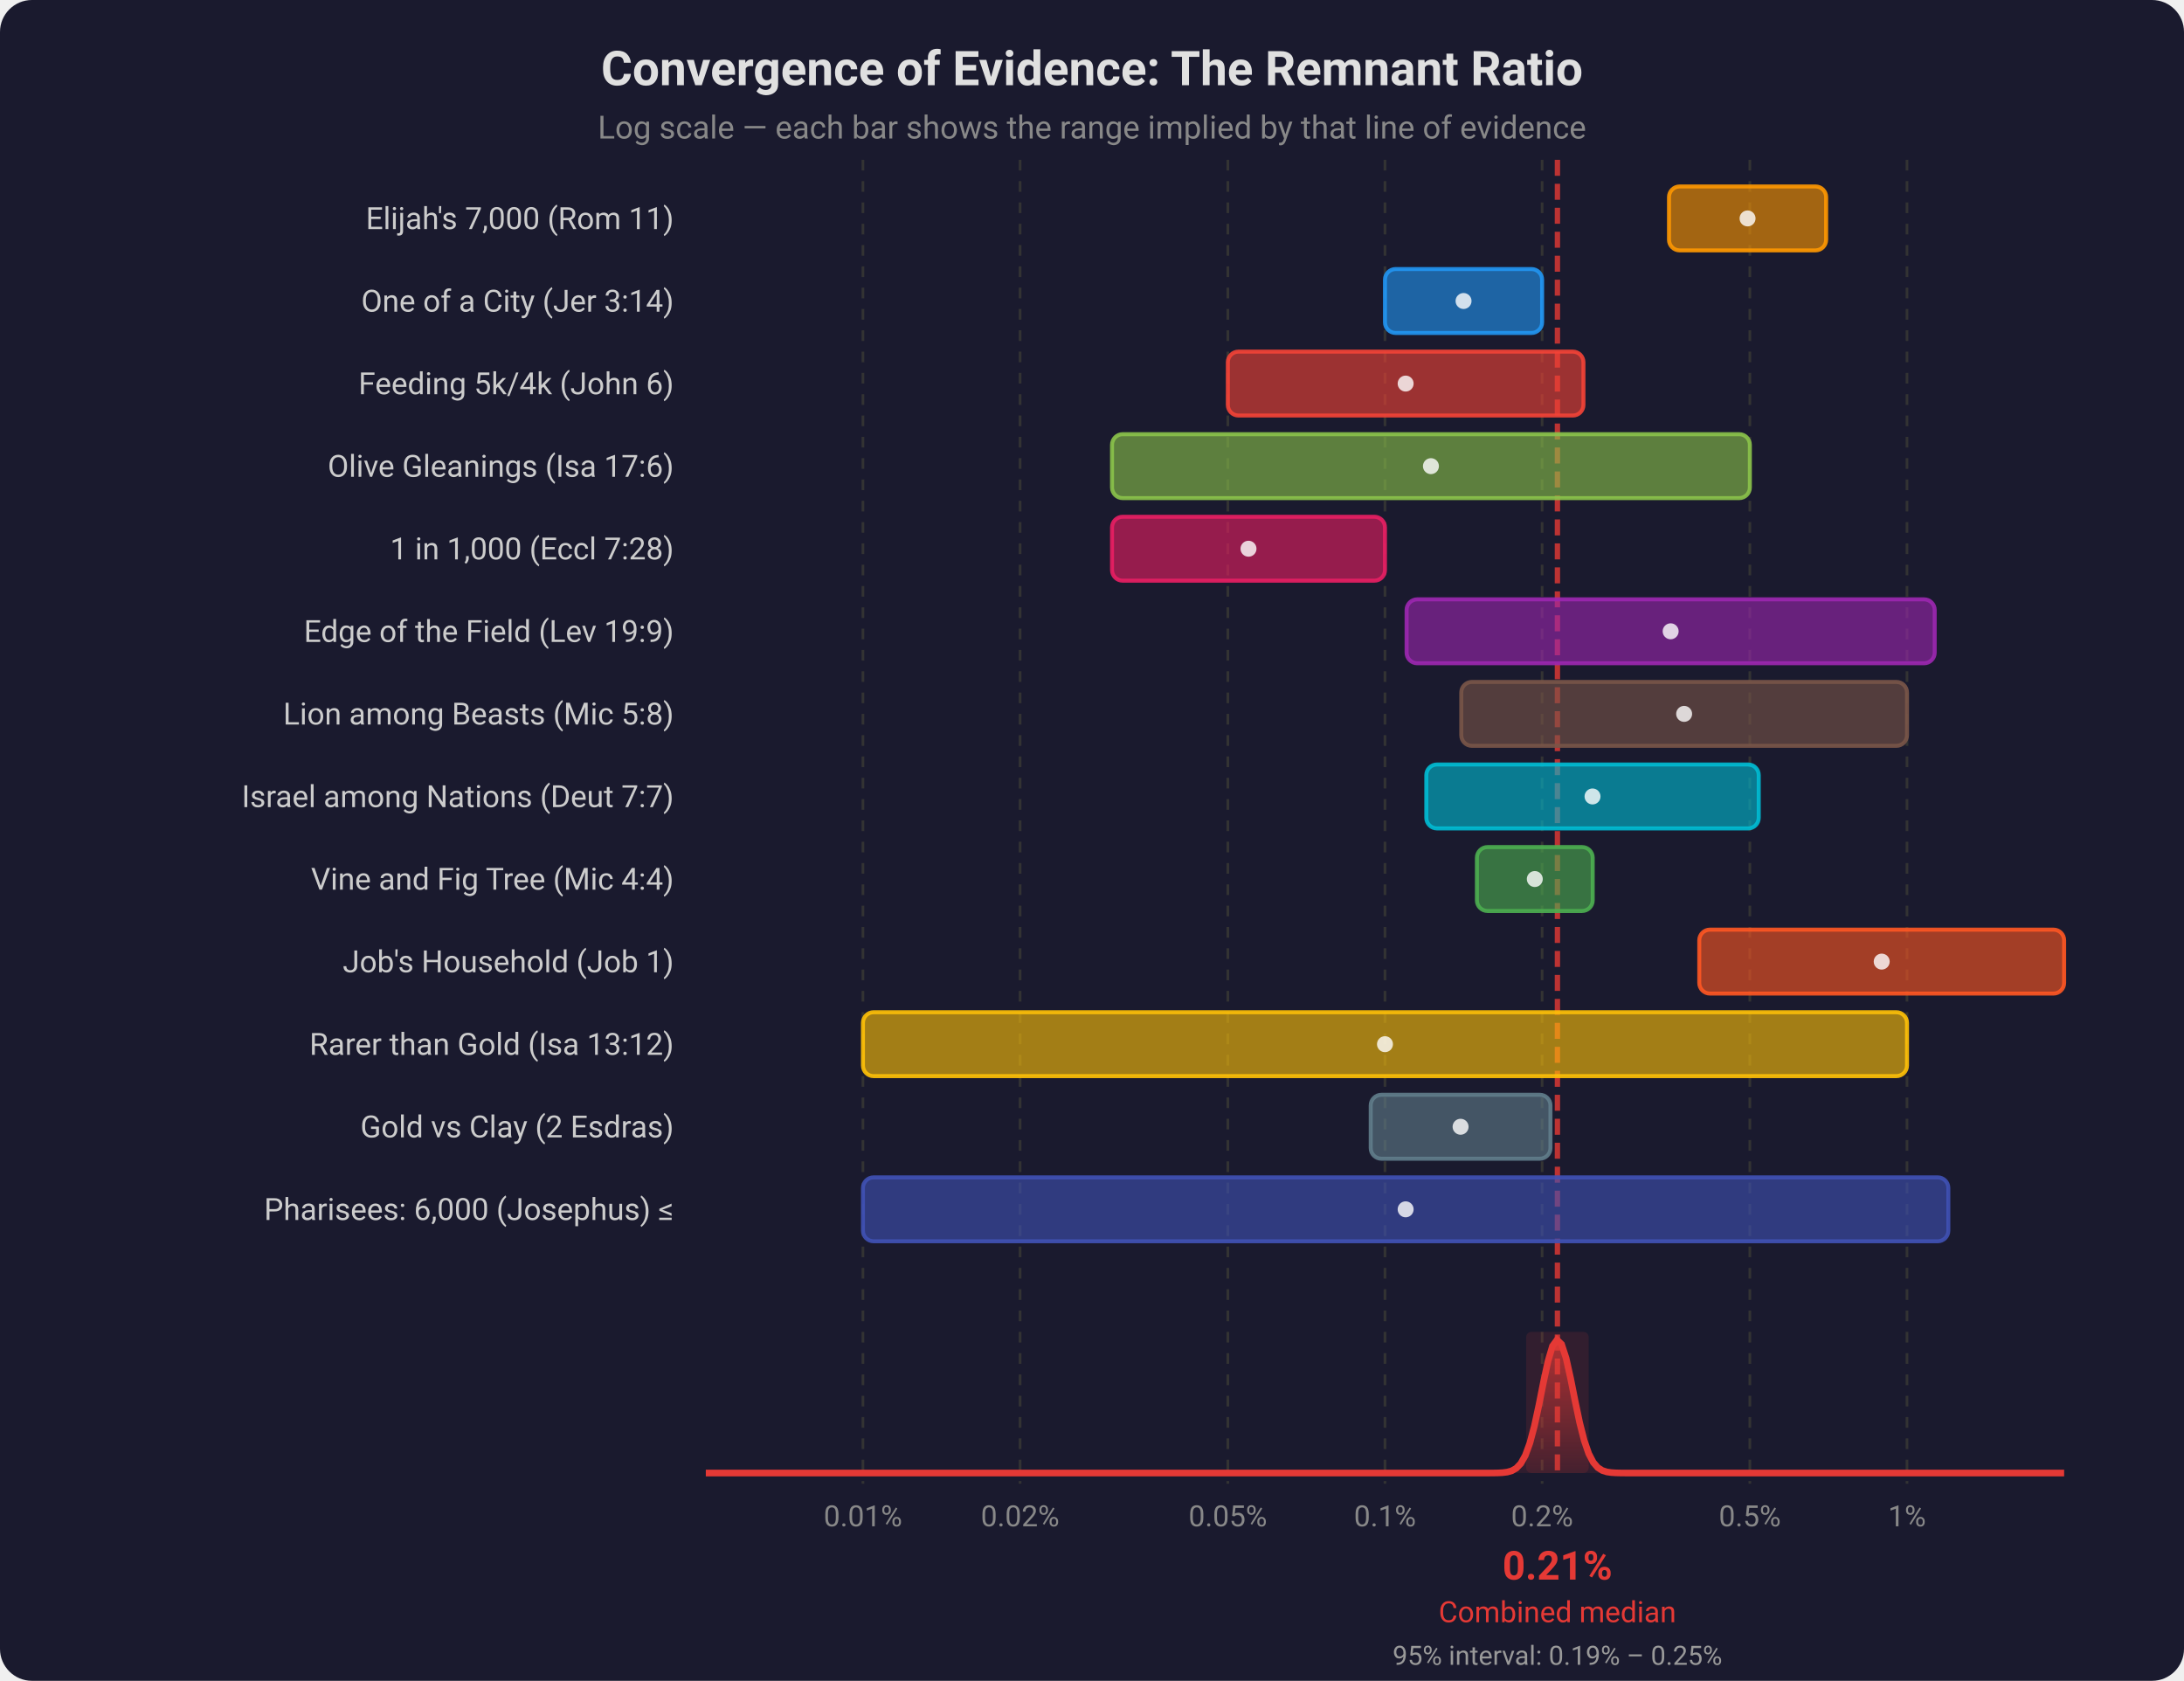
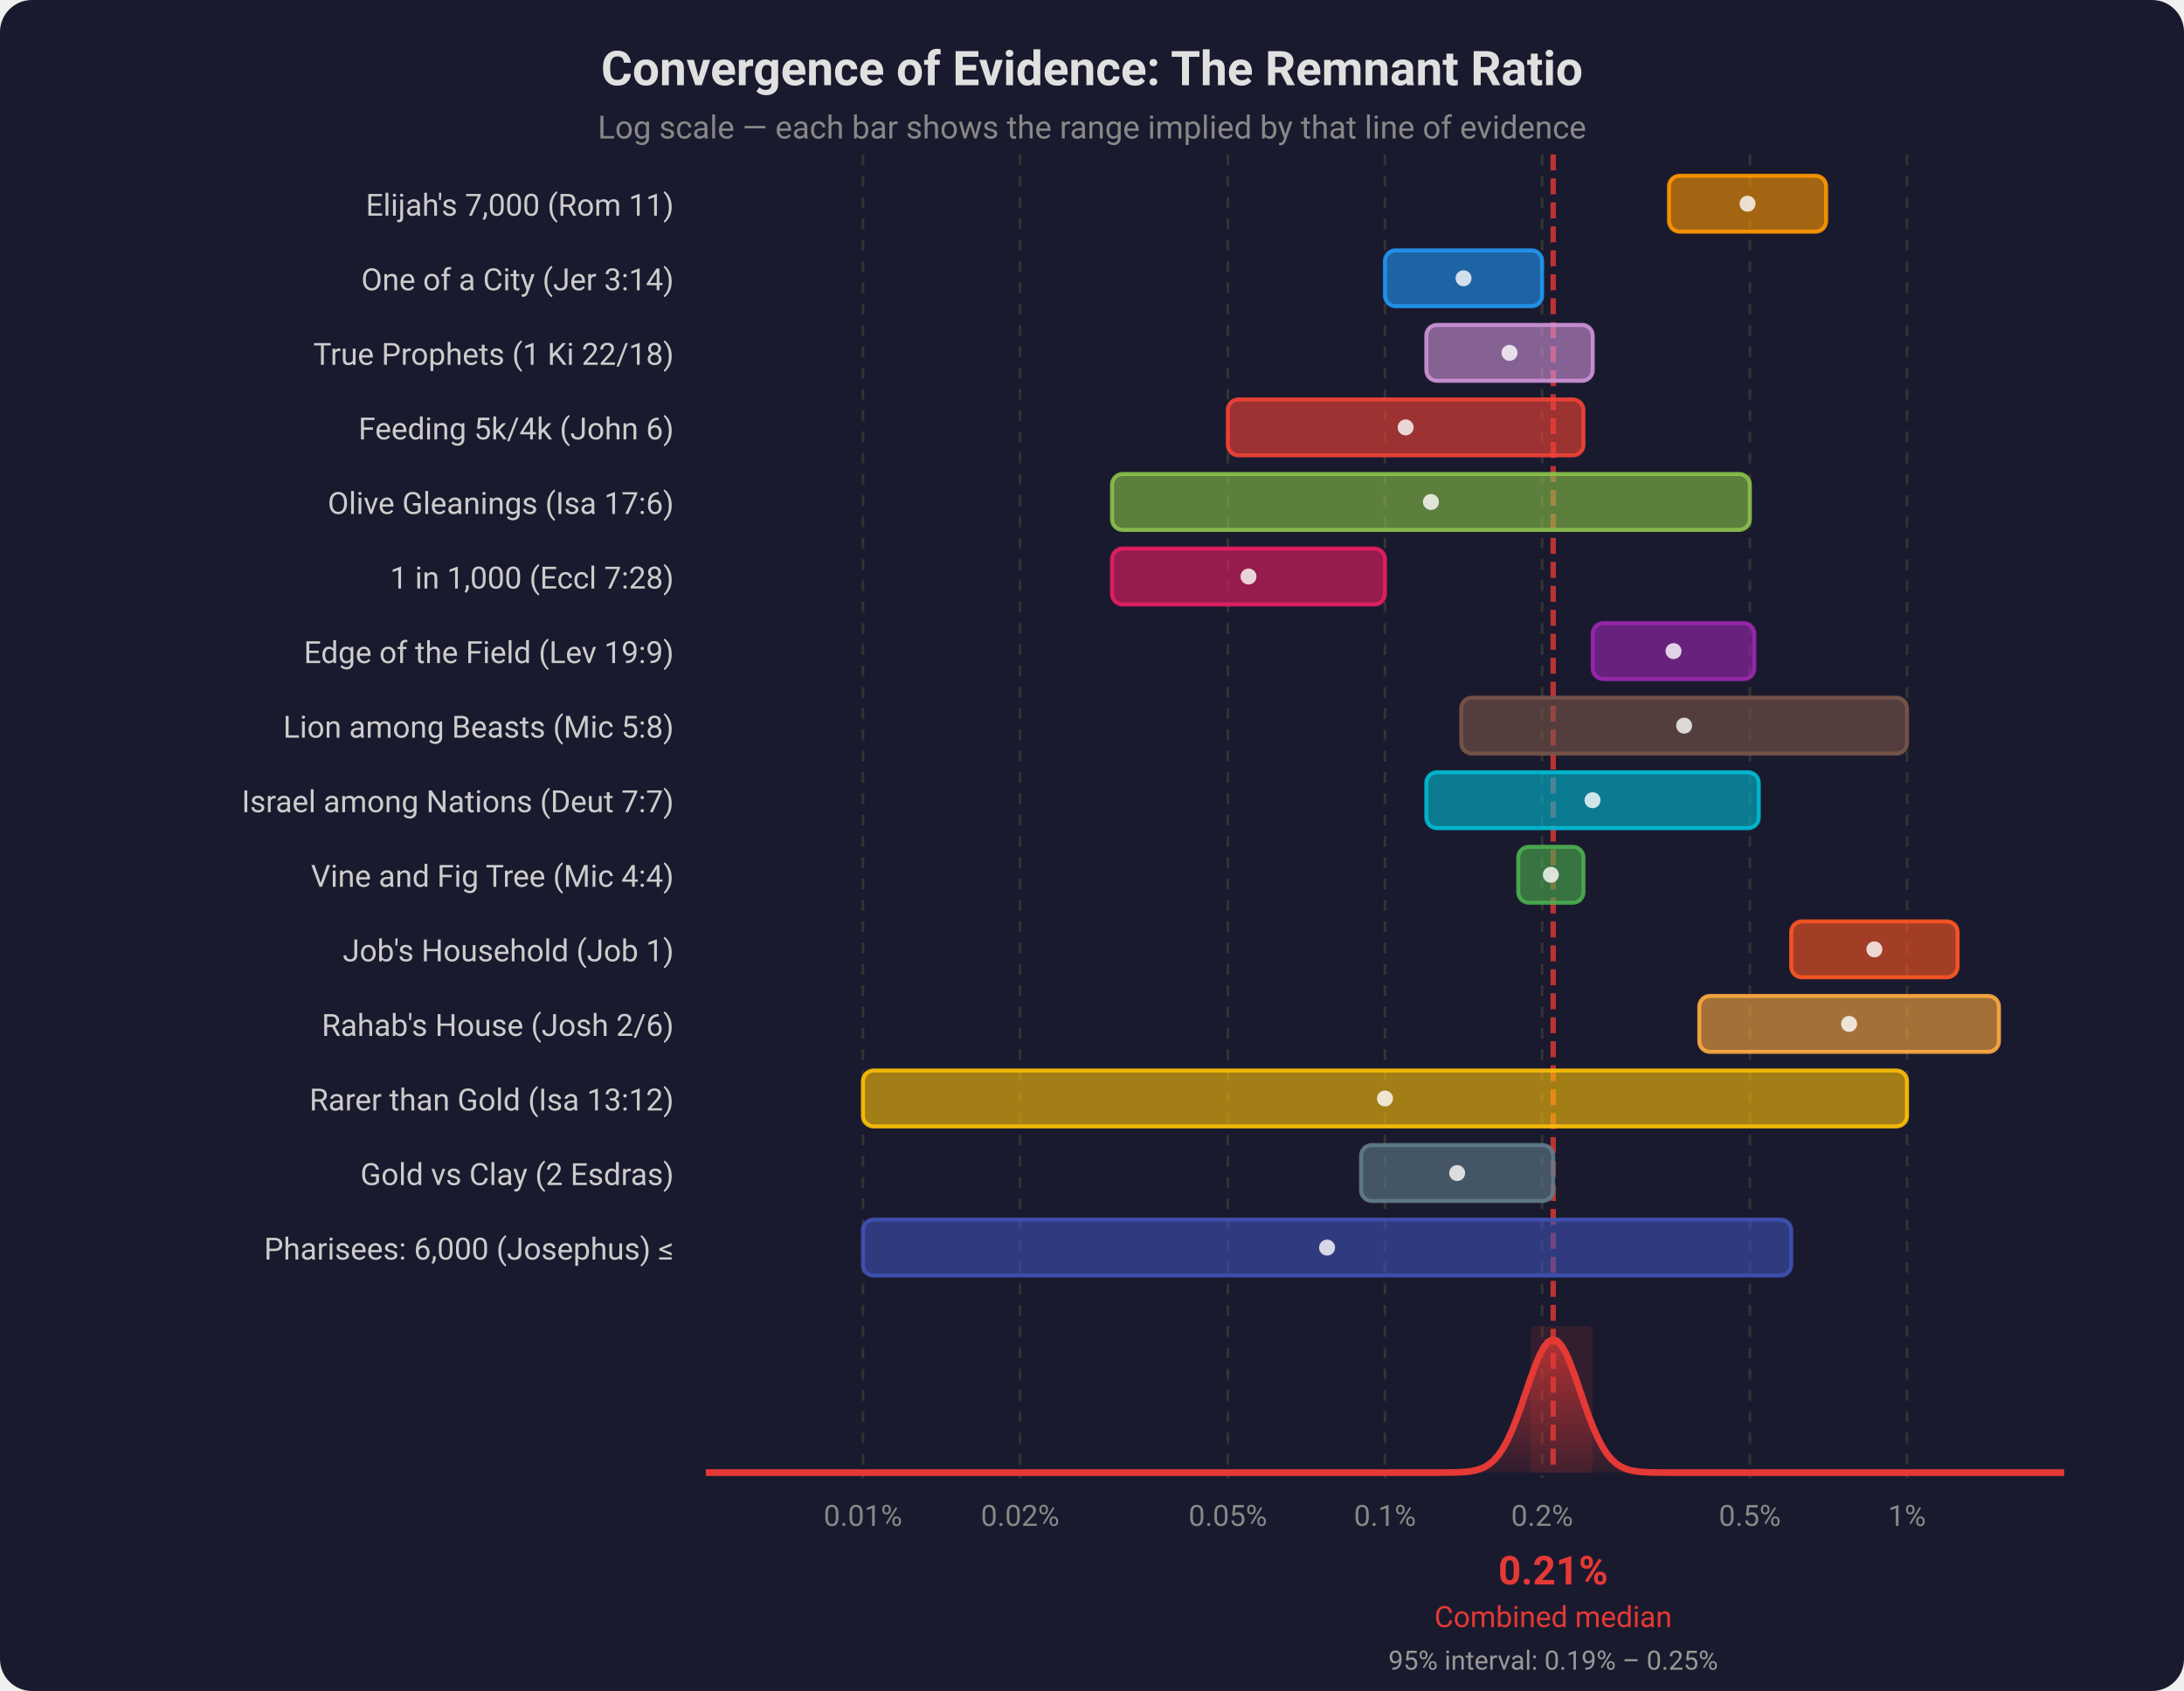
- <svg xmlns="http://www.w3.org/2000/svg" viewBox="0 0 820 631" style="max-width:100%;height:auto;font-family:-apple-system,BlinkMacSystemFont,'Segoe UI',Roboto,sans-serif;">
+ <svg xmlns="http://www.w3.org/2000/svg" viewBox="0 0 820 635" style="max-width:100%;height:auto;font-family:-apple-system,BlinkMacSystemFont,'Segoe UI',Roboto,sans-serif;">
  <defs>
    <linearGradient id="bellGrad" x1="0" y1="0" x2="0" y2="1">
      <stop offset="0%" stop-color="#E53935" stop-opacity="0.7" />
      <stop offset="100%" stop-color="#E53935" stop-opacity="0.1" />
    </linearGradient>
  </defs>
-   <rect width="820" height="631" fill="#1a1a2e" rx="12" />
+   <rect width="820" height="635" fill="#1a1a2e" rx="12" />
  <text x="410" y="32" text-anchor="middle" fill="#e0e0e0" font-size="18" font-weight="700">Convergence of Evidence: The Remnant Ratio</text>
  <text x="410" y="52" text-anchor="middle" fill="#888" font-size="12">Log scale — each bar shows the range implied by that line of evidence</text>
-   <line x1="324.001" y1="60" x2="324.001" y2="557" stroke="#333" stroke-width="1" stroke-dasharray="4,4" />
-   <text x="324.001" y="573" text-anchor="middle" fill="#888" font-size="11">0.01%</text>
-   <line x1="383.003" y1="60" x2="383.003" y2="557" stroke="#333" stroke-width="1" stroke-dasharray="4,4" />
-   <text x="383.003" y="573" text-anchor="middle" fill="#888" font-size="11">0.02%</text>
-   <line x1="460.999" y1="60" x2="460.999" y2="557" stroke="#333" stroke-width="1" stroke-dasharray="4,4" />
-   <text x="460.999" y="573" text-anchor="middle" fill="#888" font-size="11">0.05%</text>
-   <line x1="520" y1="60" x2="520" y2="557" stroke="#333" stroke-width="1" stroke-dasharray="4,4" />
+   <line x1="324" y1="58" x2="324" y2="555" stroke="#333" stroke-width="1" stroke-dasharray="4,4" />
+   <text x="324" y="573" text-anchor="middle" fill="#888" font-size="11">0.01%</text>
+   <line x1="383.002" y1="58" x2="383.002" y2="555" stroke="#333" stroke-width="1" stroke-dasharray="4,4" />
+   <text x="383.002" y="573" text-anchor="middle" fill="#888" font-size="11">0.02%</text>
+   <line x1="460.998" y1="58" x2="460.998" y2="555" stroke="#333" stroke-width="1" stroke-dasharray="4,4" />
+   <text x="460.998" y="573" text-anchor="middle" fill="#888" font-size="11">0.05%</text>
+   <line x1="520" y1="58" x2="520" y2="555" stroke="#333" stroke-width="1" stroke-dasharray="4,4" />
  <text x="520" y="573" text-anchor="middle" fill="#888" font-size="11">0.1%</text>
-   <line x1="579.001" y1="60" x2="579.001" y2="557" stroke="#333" stroke-width="1" stroke-dasharray="4,4" />
-   <text x="579.001" y="573" text-anchor="middle" fill="#888" font-size="11">0.2%</text>
-   <line x1="656.997" y1="60" x2="656.997" y2="557" stroke="#333" stroke-width="1" stroke-dasharray="4,4" />
-   <text x="656.997" y="573" text-anchor="middle" fill="#888" font-size="11">0.5%</text>
-   <line x1="715.999" y1="60" x2="715.999" y2="557" stroke="#333" stroke-width="1" stroke-dasharray="4,4" />
-   <text x="715.999" y="573" text-anchor="middle" fill="#888" font-size="11">1%</text>
-   <line x1="584.746" y1="60" x2="584.746" y2="553" stroke="#E53935" stroke-width="2" stroke-dasharray="6,3" opacity="0.8" />
-   <text x="253" y="86" text-anchor="end" fill="#ccc" font-size="11.5">Elijah's 7,000 (Rom 11)</text>
-   <rect x="626.637" y="70" width="59.001" height="24" fill="#FF9800" opacity="0.6" rx="4" />
-   <rect x="626.637" y="70" width="59.001" height="24" fill="none" stroke="#FF9800" stroke-width="1.5" rx="4" opacity="0.9" />
-   <circle cx="656.137" cy="82" r="3" fill="white" opacity="0.8" />
-   <text x="253" y="117" text-anchor="end" fill="#ccc" font-size="11.5">One of a City (Jer 3:14)</text>
-   <rect x="520" y="101" width="59.001" height="24" fill="#2196F3" opacity="0.6" rx="4" />
-   <rect x="520" y="101" width="59.001" height="24" fill="none" stroke="#2196F3" stroke-width="1.5" rx="4" opacity="0.9" />
-   <circle cx="549.501" cy="113" r="3" fill="white" opacity="0.8" />
-   <text x="253" y="148" text-anchor="end" fill="#ccc" font-size="11.5">Feeding 5k/4k (John 6)</text>
-   <rect x="460.999" y="132" width="133.522" height="24" fill="#F44336" opacity="0.6" rx="4" />
-   <rect x="460.999" y="132" width="133.522" height="24" fill="none" stroke="#F44336" stroke-width="1.5" rx="4" opacity="0.9" />
-   <circle cx="527.76" cy="144" r="3" fill="white" opacity="0.8" />
-   <text x="253" y="179" text-anchor="end" fill="#ccc" font-size="11.5">Olive Gleanings (Isa 17:6)</text>
-   <rect x="417.517" y="163" width="239.481" height="24" fill="#8BC34A" opacity="0.6" rx="4" />
-   <rect x="417.517" y="163" width="239.481" height="24" fill="none" stroke="#8BC34A" stroke-width="1.5" rx="4" opacity="0.9" />
-   <circle cx="537.257" cy="175" r="3" fill="white" opacity="0.8" />
-   <text x="253" y="210" text-anchor="end" fill="#ccc" font-size="11.5">1 in 1,000 (Eccl 7:28)</text>
-   <rect x="417.517" y="194" width="102.483" height="24" fill="#E91E63" opacity="0.6" rx="4" />
-   <rect x="417.517" y="194" width="102.483" height="24" fill="none" stroke="#E91E63" stroke-width="1.5" rx="4" opacity="0.9" />
-   <circle cx="468.758" cy="206" r="3" fill="white" opacity="0.8" />
-   <text x="253" y="241" text-anchor="end" fill="#ccc" font-size="11.5">Edge of the Field (Lev 19:9)</text>
-   <rect x="528.113" y="225" width="198.289" height="24" fill="#9C27B0" opacity="0.6" rx="4" />
-   <rect x="528.113" y="225" width="198.289" height="24" fill="none" stroke="#9C27B0" stroke-width="1.5" rx="4" opacity="0.9" />
-   <circle cx="627.257" cy="237" r="3" fill="white" opacity="0.8" />
-   <text x="253" y="272" text-anchor="end" fill="#ccc" font-size="11.5">Lion among Beasts (Mic 5:8)</text>
-   <rect x="548.641" y="256" width="167.358" height="24" fill="#795548" opacity="0.6" rx="4" />
-   <rect x="548.641" y="256" width="167.358" height="24" fill="none" stroke="#795548" stroke-width="1.5" rx="4" opacity="0.9" />
-   <circle cx="632.32" cy="268" r="3" fill="white" opacity="0.8" />
-   <text x="253" y="303" text-anchor="end" fill="#ccc" font-size="11.5">Israel among Nations (Deut 7:7)</text>
-   <rect x="535.519" y="287" width="124.816" height="24" fill="#00BCD4" opacity="0.6" rx="4" />
-   <rect x="535.519" y="287" width="124.816" height="24" fill="none" stroke="#00BCD4" stroke-width="1.5" rx="4" opacity="0.9" />
-   <circle cx="597.928" cy="299" r="3" fill="white" opacity="0.8" />
-   <text x="253" y="334" text-anchor="end" fill="#ccc" font-size="11.5">Vine and Fig Tree (Mic 4:4)</text>
-   <rect x="554.514" y="318" width="43.482" height="24" fill="#4CAF50" opacity="0.6" rx="4" />
-   <rect x="554.514" y="318" width="43.482" height="24" fill="none" stroke="#4CAF50" stroke-width="1.5" rx="4" opacity="0.9" />
-   <circle cx="576.255" cy="330" r="3" fill="white" opacity="0.8" />
-   <text x="253" y="365" text-anchor="end" fill="#ccc" font-size="11.5">Job's Household (Job 1)</text>
-   <rect x="638.003" y="349" width="136.997" height="24" fill="#FF5722" opacity="0.6" rx="4" />
-   <rect x="638.003" y="349" width="136.997" height="24" fill="none" stroke="#FF5722" stroke-width="1.5" rx="4" opacity="0.9" />
-   <circle cx="706.501" cy="361" r="3" fill="white" opacity="0.8" />
-   <text x="253" y="396" text-anchor="end" fill="#ccc" font-size="11.5">Rarer than Gold (Isa 13:12)</text>
-   <rect x="324.001" y="380" width="391.997" height="24" fill="#FFC107" opacity="0.6" rx="4" />
-   <rect x="324.001" y="380" width="391.997" height="24" fill="none" stroke="#FFC107" stroke-width="1.5" rx="4" opacity="0.9" />
-   <circle cx="520" cy="392" r="3" fill="white" opacity="0.8" />
-   <text x="253" y="427" text-anchor="end" fill="#ccc" font-size="11.5">Gold vs Clay (2 Esdras)</text>
-   <rect x="514.642" y="411" width="67.493" height="24" fill="#607D8B" opacity="0.6" rx="4" />
-   <rect x="514.642" y="411" width="67.493" height="24" fill="none" stroke="#607D8B" stroke-width="1.5" rx="4" opacity="0.9" />
-   <circle cx="548.389" cy="423" r="3" fill="white" opacity="0.8" />
-   <text x="253" y="458" text-anchor="end" fill="#ccc" font-size="11.5">Pharisees: 6,000 (Josephus) ≤</text>
-   <rect x="324.001" y="442" width="407.517" height="24" fill="#3F51B5" opacity="0.6" rx="4" />
-   <rect x="324.001" y="442" width="407.517" height="24" fill="none" stroke="#3F51B5" stroke-width="1.5" rx="4" opacity="0.9" />
-   <circle cx="527.76" cy="454" r="3" fill="white" opacity="0.8" />
-   <path d="M 265 553 L 265 553 L 266.7 553 L 268.4 553 L 270.1 553 L 271.8 553 L 273.5 553 L 275.2 553 L 276.9 553 L 278.6 553 L 280.3 553 L 282 553 L 283.7 553 L 285.4 553 L 287.1 553 L 288.8 553 L 290.5 553 L 292.2 553 L 293.9 553 L 295.6 553 L 297.3 553 L 299 553 L 300.7 553 L 302.4 553 L 304.1 553 L 305.8 553 L 307.5 553 L 309.2 553 L 310.9 553 L 312.6 553 L 314.3 553 L 316 553 L 317.7 553 L 319.4 553 L 321.1 553 L 322.8 553 L 324.5 553 L 326.2 553 L 327.9 553 L 329.6 553 L 331.3 553 L 333 553 L 334.7 553 L 336.4 553 L 338.1 553 L 339.8 553 L 341.5 553 L 343.2 553 L 344.9 553 L 346.6 553 L 348.3 553 L 350 553 L 351.7 553 L 353.4 553 L 355.1 553 L 356.8 553 L 358.5 553 L 360.2 553 L 361.9 553 L 363.6 553 L 365.3 553 L 367 553 L 368.7 553 L 370.4 553 L 372.1 553 L 373.8 553 L 375.5 553 L 377.2 553 L 378.9 553 L 380.6 553 L 382.3 553 L 384 553 L 385.7 553 L 387.4 553 L 389.1 553 L 390.8 553 L 392.5 553 L 394.2 553 L 395.9 553 L 397.6 553 L 399.3 553 L 401 553 L 402.7 553 L 404.4 553 L 406.1 553 L 407.8 553 L 409.5 553 L 411.2 553 L 412.9 553 L 414.6 553 L 416.3 553 L 418 553 L 419.7 553 L 421.4 553 L 423.1 553 L 424.8 553 L 426.5 553 L 428.2 553 L 429.9 553 L 431.6 553 L 433.3 553 L 435 553 L 436.7 553 L 438.4 553 L 440.1 553 L 441.8 553 L 443.5 553 L 445.2 553 L 446.9 553 L 448.6 553 L 450.3 553 L 452 553 L 453.7 553 L 455.4 553 L 457.1 553 L 458.8 553 L 460.5 553 L 462.2 553 L 463.9 553 L 465.6 553 L 467.3 553 L 469 553 L 470.7 553 L 472.4 553 L 474.1 553 L 475.8 553 L 477.5 553 L 479.2 553 L 480.9 553 L 482.6 553 L 484.3 553 L 486 553 L 487.7 553 L 489.4 553 L 491.1 553 L 492.8 553 L 494.5 553 L 496.2 553 L 497.9 553 L 499.6 553 L 501.3 553 L 503 553 L 504.7 553 L 506.4 553 L 508.1 553 L 509.8 553 L 511.5 553 L 513.2 553 L 514.9 553 L 516.6 553 L 518.3 553 L 520 553 L 521.7 553 L 523.4 553 L 525.1 553 L 526.8 553 L 528.5 553 L 530.2 553 L 531.9 553 L 533.6 553 L 535.3 553 L 537 553 L 538.7 553 L 540.4 553 L 542.1 553 L 543.8 553 L 545.5 553 L 547.2 553 L 548.9 553 L 550.6 553 L 552.3 553 L 554 553 L 555.7 553 L 557.4 552.999 L 559.1 552.995 L 560.8 552.983 L 562.5 552.949 L 564.2 552.86 L 565.9 552.645 L 567.6 552.168 L 569.3 551.2 L 571 549.406 L 572.7 546.379 L 574.4 541.746 L 576.1 535.353 L 577.8 527.47 L 579.5 518.923 L 581.2 511.034 L 582.9 505.317 L 584.6 503.015 L 586.3 504.655 L 588 509.86 L 589.7 517.484 L 591.4 526.022 L 593.1 534.094 L 594.8 540.776 L 596.5 545.708 L 598.2 548.986 L 599.9 550.962 L 601.6 552.045 L 603.3 552.587 L 605 552.835 L 606.7 552.939 L 608.4 552.979 L 610.1 552.994 L 611.8 552.998 L 613.5 553 L 615.2 553 L 616.9 553 L 618.6 553 L 620.3 553 L 622 553 L 623.7 553 L 625.4 553 L 627.1 553 L 628.8 553 L 630.5 553 L 632.2 553 L 633.9 553 L 635.6 553 L 637.3 553 L 639 553 L 640.7 553 L 642.4 553 L 644.1 553 L 645.8 553 L 647.5 553 L 649.2 553 L 650.9 553 L 652.6 553 L 654.3 553 L 656 553 L 657.7 553 L 659.4 553 L 661.1 553 L 662.8 553 L 664.5 553 L 666.2 553 L 667.9 553 L 669.6 553 L 671.3 553 L 673 553 L 674.7 553 L 676.4 553 L 678.1 553 L 679.8 553 L 681.5 553 L 683.2 553 L 684.9 553 L 686.6 553 L 688.3 553 L 690 553 L 691.7 553 L 693.4 553 L 695.1 553 L 696.8 553 L 698.5 553 L 700.2 553 L 701.9 553 L 703.6 553 L 705.3 553 L 707 553 L 708.7 553 L 710.4 553 L 712.1 553 L 713.8 553 L 715.5 553 L 717.2 553 L 718.9 553 L 720.6 553 L 722.3 553 L 724 553 L 725.7 553 L 727.4 553 L 729.1 553 L 730.8 553 L 732.5 553 L 734.2 553 L 735.9 553 L 737.6 553 L 739.3 553 L 741 553 L 742.7 553 L 744.4 553 L 746.1 553 L 747.8 553 L 749.5 553 L 751.2 553 L 752.9 553 L 754.6 553 L 756.3 553 L 758 553 L 759.7 553 L 761.4 553 L 763.1 553 L 764.8 553 L 766.5 553 L 768.2 553 L 769.9 553 L 771.6 553 L 773.3 553 L 775 553 L 775 553 Z" fill="url(#bellGrad)" />
-   <path d="M 265 553 L 265 553 L 266.7 553 L 268.4 553 L 270.1 553 L 271.8 553 L 273.5 553 L 275.2 553 L 276.9 553 L 278.6 553 L 280.3 553 L 282 553 L 283.7 553 L 285.4 553 L 287.1 553 L 288.8 553 L 290.5 553 L 292.2 553 L 293.9 553 L 295.6 553 L 297.3 553 L 299 553 L 300.7 553 L 302.4 553 L 304.1 553 L 305.8 553 L 307.5 553 L 309.2 553 L 310.9 553 L 312.6 553 L 314.3 553 L 316 553 L 317.7 553 L 319.4 553 L 321.1 553 L 322.8 553 L 324.5 553 L 326.2 553 L 327.9 553 L 329.6 553 L 331.3 553 L 333 553 L 334.7 553 L 336.4 553 L 338.1 553 L 339.8 553 L 341.5 553 L 343.2 553 L 344.9 553 L 346.6 553 L 348.3 553 L 350 553 L 351.7 553 L 353.4 553 L 355.1 553 L 356.8 553 L 358.5 553 L 360.2 553 L 361.9 553 L 363.6 553 L 365.3 553 L 367 553 L 368.7 553 L 370.4 553 L 372.1 553 L 373.8 553 L 375.5 553 L 377.2 553 L 378.9 553 L 380.6 553 L 382.3 553 L 384 553 L 385.7 553 L 387.4 553 L 389.1 553 L 390.8 553 L 392.5 553 L 394.2 553 L 395.9 553 L 397.6 553 L 399.3 553 L 401 553 L 402.7 553 L 404.4 553 L 406.1 553 L 407.8 553 L 409.5 553 L 411.2 553 L 412.9 553 L 414.6 553 L 416.3 553 L 418 553 L 419.7 553 L 421.4 553 L 423.1 553 L 424.8 553 L 426.5 553 L 428.2 553 L 429.9 553 L 431.6 553 L 433.3 553 L 435 553 L 436.7 553 L 438.4 553 L 440.1 553 L 441.8 553 L 443.5 553 L 445.2 553 L 446.9 553 L 448.6 553 L 450.3 553 L 452 553 L 453.7 553 L 455.4 553 L 457.1 553 L 458.8 553 L 460.5 553 L 462.2 553 L 463.9 553 L 465.6 553 L 467.3 553 L 469 553 L 470.7 553 L 472.4 553 L 474.1 553 L 475.8 553 L 477.5 553 L 479.2 553 L 480.9 553 L 482.6 553 L 484.3 553 L 486 553 L 487.7 553 L 489.4 553 L 491.1 553 L 492.8 553 L 494.5 553 L 496.2 553 L 497.9 553 L 499.6 553 L 501.3 553 L 503 553 L 504.7 553 L 506.4 553 L 508.1 553 L 509.8 553 L 511.5 553 L 513.2 553 L 514.9 553 L 516.6 553 L 518.3 553 L 520 553 L 521.7 553 L 523.4 553 L 525.1 553 L 526.8 553 L 528.5 553 L 530.2 553 L 531.9 553 L 533.6 553 L 535.3 553 L 537 553 L 538.7 553 L 540.4 553 L 542.1 553 L 543.8 553 L 545.5 553 L 547.2 553 L 548.9 553 L 550.6 553 L 552.3 553 L 554 553 L 555.7 553 L 557.4 552.999 L 559.1 552.995 L 560.8 552.983 L 562.5 552.949 L 564.2 552.86 L 565.9 552.645 L 567.6 552.168 L 569.3 551.2 L 571 549.406 L 572.7 546.379 L 574.4 541.746 L 576.1 535.353 L 577.8 527.47 L 579.5 518.923 L 581.2 511.034 L 582.9 505.317 L 584.6 503.015 L 586.3 504.655 L 588 509.86 L 589.7 517.484 L 591.4 526.022 L 593.1 534.094 L 594.8 540.776 L 596.5 545.708 L 598.2 548.986 L 599.9 550.962 L 601.6 552.045 L 603.3 552.587 L 605 552.835 L 606.7 552.939 L 608.4 552.979 L 610.1 552.994 L 611.8 552.998 L 613.5 553 L 615.2 553 L 616.9 553 L 618.6 553 L 620.3 553 L 622 553 L 623.7 553 L 625.4 553 L 627.1 553 L 628.8 553 L 630.5 553 L 632.2 553 L 633.9 553 L 635.6 553 L 637.3 553 L 639 553 L 640.7 553 L 642.4 553 L 644.1 553 L 645.8 553 L 647.5 553 L 649.2 553 L 650.9 553 L 652.6 553 L 654.3 553 L 656 553 L 657.7 553 L 659.4 553 L 661.1 553 L 662.8 553 L 664.5 553 L 666.2 553 L 667.9 553 L 669.6 553 L 671.3 553 L 673 553 L 674.7 553 L 676.4 553 L 678.1 553 L 679.8 553 L 681.5 553 L 683.2 553 L 684.9 553 L 686.6 553 L 688.3 553 L 690 553 L 691.7 553 L 693.4 553 L 695.1 553 L 696.8 553 L 698.5 553 L 700.2 553 L 701.9 553 L 703.6 553 L 705.3 553 L 707 553 L 708.7 553 L 710.4 553 L 712.1 553 L 713.8 553 L 715.5 553 L 717.2 553 L 718.9 553 L 720.6 553 L 722.3 553 L 724 553 L 725.7 553 L 727.4 553 L 729.1 553 L 730.8 553 L 732.5 553 L 734.2 553 L 735.9 553 L 737.6 553 L 739.3 553 L 741 553 L 742.7 553 L 744.4 553 L 746.1 553 L 747.8 553 L 749.5 553 L 751.2 553 L 752.9 553 L 754.6 553 L 756.3 553 L 758 553 L 759.7 553 L 761.4 553 L 763.1 553 L 764.8 553 L 766.5 553 L 768.2 553 L 769.9 553 L 771.6 553 L 773.3 553 L 775 553" fill="none" stroke="#E53935" stroke-width="2.5" />
-   <rect x="573.004" y="500" width="23.482" height="53" fill="#E53935" opacity="0.12" rx="2" />
-   <text x="584.746" y="593" text-anchor="middle" fill="#E53935" font-size="15" font-weight="700">0.21%</text>
-   <text x="584.746" y="609" text-anchor="middle" fill="#E53935" font-size="11">Combined median</text>
-   <text x="584.746" y="625" text-anchor="middle" fill="#999" font-size="10">95% interval: 0.19% – 0.25%</text>
+   <line x1="579.002" y1="58" x2="579.002" y2="555" stroke="#333" stroke-width="1" stroke-dasharray="4,4" />
+   <text x="579.002" y="573" text-anchor="middle" fill="#888" font-size="11">0.2%</text>
+   <line x1="656.998" y1="58" x2="656.998" y2="555" stroke="#333" stroke-width="1" stroke-dasharray="4,4" />
+   <text x="656.998" y="573" text-anchor="middle" fill="#888" font-size="11">0.5%</text>
+   <line x1="716" y1="58" x2="716" y2="555" stroke="#333" stroke-width="1" stroke-dasharray="4,4" />
+   <text x="716" y="573" text-anchor="middle" fill="#888" font-size="11">1%</text>
+   <line x1="583.155" y1="58" x2="583.155" y2="553" stroke="#E53935" stroke-width="2" stroke-dasharray="6,3" opacity="0.8" />
+   <text x="253" y="81" text-anchor="end" fill="#ccc" font-size="11.5">Elijah's 7,000 (Rom 11)</text>
+   <rect x="626.637" y="66" width="59.002" height="21" fill="#FF9800" opacity="0.6" rx="4" />
+   <rect x="626.637" y="66" width="59.002" height="21" fill="none" stroke="#FF9800" stroke-width="1.5" rx="4" opacity="0.9" />
+   <circle cx="656.138" cy="76.5" r="3" fill="white" opacity="0.8" />
+   <text x="253" y="109" text-anchor="end" fill="#ccc" font-size="11.5">One of a City (Jer 3:14)</text>
+   <rect x="520" y="94" width="59.002" height="21" fill="#2196F3" opacity="0.6" rx="4" />
+   <rect x="520" y="94" width="59.002" height="21" fill="none" stroke="#2196F3" stroke-width="1.5" rx="4" opacity="0.9" />
+   <circle cx="549.501" cy="104.5" r="3" fill="white" opacity="0.8" />
+   <text x="253" y="137" text-anchor="end" fill="#ccc" font-size="11.5">True Prophets (1 Ki 22/18)</text>
+   <rect x="535.52" y="122" width="62.477" height="21" fill="#CE93D8" opacity="0.6" rx="4" />
+   <rect x="535.52" y="122" width="62.477" height="21" fill="none" stroke="#CE93D8" stroke-width="1.5" rx="4" opacity="0.9" />
+   <circle cx="566.758" cy="132.5" r="3" fill="white" opacity="0.8" />
+   <text x="253" y="165" text-anchor="end" fill="#ccc" font-size="11.5">Feeding 5k/4k (John 6)</text>
+   <rect x="460.998" y="150" width="133.523" height="21" fill="#F44336" opacity="0.6" rx="4" />
+   <rect x="460.998" y="150" width="133.523" height="21" fill="none" stroke="#F44336" stroke-width="1.5" rx="4" opacity="0.9" />
+   <circle cx="527.76" cy="160.5" r="3" fill="white" opacity="0.8" />
+   <text x="253" y="193" text-anchor="end" fill="#ccc" font-size="11.5">Olive Gleanings (Isa 17:6)</text>
+   <rect x="417.516" y="178" width="239.482" height="21" fill="#8BC34A" opacity="0.6" rx="4" />
+   <rect x="417.516" y="178" width="239.482" height="21" fill="none" stroke="#8BC34A" stroke-width="1.5" rx="4" opacity="0.9" />
+   <circle cx="537.257" cy="188.5" r="3" fill="white" opacity="0.8" />
+   <text x="253" y="221" text-anchor="end" fill="#ccc" font-size="11.5">1 in 1,000 (Eccl 7:28)</text>
+   <rect x="417.516" y="206" width="102.484" height="21" fill="#E91E63" opacity="0.6" rx="4" />
+   <rect x="417.516" y="206" width="102.484" height="21" fill="none" stroke="#E91E63" stroke-width="1.5" rx="4" opacity="0.9" />
+   <circle cx="468.758" cy="216.5" r="3" fill="white" opacity="0.8" />
+   <text x="253" y="249" text-anchor="end" fill="#ccc" font-size="11.5">Edge of the Field (Lev 19:9)</text>
+   <rect x="597.996" y="234" width="60.688" height="21" fill="#9C27B0" opacity="0.6" rx="4" />
+   <rect x="597.996" y="234" width="60.688" height="21" fill="none" stroke="#9C27B0" stroke-width="1.5" rx="4" opacity="0.9" />
+   <circle cx="628.34" cy="244.5" r="3" fill="white" opacity="0.8" />
+   <text x="253" y="277" text-anchor="end" fill="#ccc" font-size="11.5">Lion among Beasts (Mic 5:8)</text>
+   <rect x="548.641" y="262" width="167.359" height="21" fill="#795548" opacity="0.6" rx="4" />
+   <rect x="548.641" y="262" width="167.359" height="21" fill="none" stroke="#795548" stroke-width="1.5" rx="4" opacity="0.9" />
+   <circle cx="632.321" cy="272.5" r="3" fill="white" opacity="0.8" />
+   <text x="253" y="305" text-anchor="end" fill="#ccc" font-size="11.5">Israel among Nations (Deut 7:7)</text>
+   <rect x="535.52" y="290" width="124.817" height="21" fill="#00BCD4" opacity="0.6" rx="4" />
+   <rect x="535.52" y="290" width="124.817" height="21" fill="none" stroke="#00BCD4" stroke-width="1.5" rx="4" opacity="0.9" />
+   <circle cx="597.928" cy="300.5" r="3" fill="white" opacity="0.8" />
+   <text x="253" y="333" text-anchor="end" fill="#ccc" font-size="11.5">Vine and Fig Tree (Mic 4:4)</text>
+   <rect x="570.033" y="318" width="24.488" height="21" fill="#4CAF50" opacity="0.6" rx="4" />
+   <rect x="570.033" y="318" width="24.488" height="21" fill="none" stroke="#4CAF50" stroke-width="1.5" rx="4" opacity="0.9" />
+   <circle cx="582.277" cy="328.5" r="3" fill="white" opacity="0.8" />
+   <text x="253" y="361" text-anchor="end" fill="#ccc" font-size="11.5">Job's Household (Job 1)</text>
+   <rect x="672.518" y="346" width="62.477" height="21" fill="#FF5722" opacity="0.6" rx="4" />
+   <rect x="672.518" y="346" width="62.477" height="21" fill="none" stroke="#FF5722" stroke-width="1.5" rx="4" opacity="0.9" />
+   <circle cx="703.756" cy="356.5" r="3" fill="white" opacity="0.8" />
+   <text x="253" y="389" text-anchor="end" fill="#ccc" font-size="11.5">Rahab's House (Josh 2/6)</text>
+   <rect x="638.004" y="374" width="112.51" height="21" fill="#FFAB40" opacity="0.6" rx="4" />
+   <rect x="638.004" y="374" width="112.51" height="21" fill="none" stroke="#FFAB40" stroke-width="1.5" rx="4" opacity="0.9" />
+   <circle cx="694.259" cy="384.5" r="3" fill="white" opacity="0.8" />
+   <text x="253" y="417" text-anchor="end" fill="#ccc" font-size="11.5">Rarer than Gold (Isa 13:12)</text>
+   <rect x="324" y="402" width="392" height="21" fill="#FFC107" opacity="0.6" rx="4" />
+   <rect x="324" y="402" width="392" height="21" fill="none" stroke="#FFC107" stroke-width="1.5" rx="4" opacity="0.9" />
+   <circle cx="520" cy="412.5" r="3" fill="white" opacity="0.8" />
+   <text x="253" y="445" text-anchor="end" fill="#ccc" font-size="11.5">Gold vs Clay (2 Esdras)</text>
+   <rect x="511.032" y="430" width="72.123" height="21" fill="#607D8B" opacity="0.6" rx="4" />
+   <rect x="511.032" y="430" width="72.123" height="21" fill="none" stroke="#607D8B" stroke-width="1.5" rx="4" opacity="0.9" />
+   <circle cx="547.093" cy="440.5" r="3" fill="white" opacity="0.8" />
+   <text x="253" y="473" text-anchor="end" fill="#ccc" font-size="11.5">Pharisees: 6,000 (Josephus) ≤</text>
+   <rect x="324" y="458" width="348.518" height="21" fill="#3F51B5" opacity="0.6" rx="4" />
+   <rect x="324" y="458" width="348.518" height="21" fill="none" stroke="#3F51B5" stroke-width="1.5" rx="4" opacity="0.9" />
+   <circle cx="498.259" cy="468.5" r="3" fill="white" opacity="0.8" />
+   <path d="M 265 553 L 265 553 L 266.7 553 L 268.4 553 L 270.1 553 L 271.8 553 L 273.5 553 L 275.2 553 L 276.9 553 L 278.6 553 L 280.3 553 L 282 553 L 283.7 553 L 285.4 553 L 287.1 553 L 288.8 553 L 290.5 553 L 292.2 553 L 293.9 553 L 295.6 553 L 297.3 553 L 299 553 L 300.7 553 L 302.4 553 L 304.1 553 L 305.8 553 L 307.5 553 L 309.2 553 L 310.9 553 L 312.6 553 L 314.3 553 L 316 553 L 317.7 553 L 319.4 553 L 321.1 553 L 322.8 553 L 324.5 553 L 326.2 553 L 327.9 553 L 329.6 553 L 331.3 553 L 333 553 L 334.7 553 L 336.4 553 L 338.1 553 L 339.8 553 L 341.5 553 L 343.2 553 L 344.9 553 L 346.6 553 L 348.3 553 L 350 553 L 351.7 553 L 353.4 553 L 355.1 553 L 356.8 553 L 358.5 553 L 360.2 553 L 361.9 553 L 363.6 553 L 365.3 553 L 367 553 L 368.7 553 L 370.4 553 L 372.1 553 L 373.8 553 L 375.5 553 L 377.2 553 L 378.9 553 L 380.6 553 L 382.3 553 L 384 553 L 385.7 553 L 387.4 553 L 389.1 553 L 390.8 553 L 392.5 553 L 394.2 553 L 395.9 553 L 397.6 553 L 399.3 553 L 401 553 L 402.7 553 L 404.4 553 L 406.1 553 L 407.8 553 L 409.5 553 L 411.2 553 L 412.9 553 L 414.6 553 L 416.3 553 L 418 553 L 419.7 553 L 421.4 553 L 423.1 553 L 424.8 553 L 426.5 553 L 428.2 553 L 429.9 553 L 431.6 553 L 433.3 553 L 435 553 L 436.7 553 L 438.4 553 L 440.1 553 L 441.8 553 L 443.5 553 L 445.2 553 L 446.9 553 L 448.6 553 L 450.3 553 L 452 553 L 453.7 553 L 455.4 553 L 457.1 553 L 458.8 553 L 460.5 553 L 462.2 553 L 463.9 553 L 465.6 553 L 467.3 553 L 469 553 L 470.7 553 L 472.4 553 L 474.1 553 L 475.8 553 L 477.5 553 L 479.2 553 L 480.9 553 L 482.6 553 L 484.3 553 L 486 553 L 487.7 553 L 489.4 553 L 491.1 553 L 492.8 553 L 494.5 553 L 496.2 553 L 497.9 553 L 499.6 553 L 501.3 553 L 503 553 L 504.7 553 L 506.4 553 L 508.1 553 L 509.8 553 L 511.5 553 L 513.2 553 L 514.9 553 L 516.6 553 L 518.3 553 L 520 553 L 521.7 553 L 523.4 553 L 525.1 553 L 526.8 553 L 528.5 553 L 530.2 553 L 531.9 553 L 533.6 553 L 535.3 552.999 L 537 552.998 L 538.7 552.996 L 540.4 552.992 L 542.1 552.984 L 543.8 552.97 L 545.5 552.944 L 547.2 552.898 L 548.9 552.819 L 550.6 552.689 L 552.3 552.478 L 554 552.149 L 555.7 551.65 L 557.4 550.918 L 559.1 549.876 L 560.8 548.441 L 562.5 546.527 L 564.2 544.062 L 565.9 540.996 L 567.6 537.318 L 569.3 533.072 L 571 528.369 L 572.7 523.387 L 574.4 518.37 L 576.1 513.61 L 577.8 509.42 L 579.5 506.101 L 581.2 503.907 L 582.9 503.016 L 584.6 503.498 L 586.3 505.315 L 588 508.32 L 589.7 512.279 L 591.4 516.901 L 593.1 521.873 L 594.8 526.894 L 596.5 531.702 L 598.2 536.1 L 599.9 539.956 L 601.6 543.207 L 603.3 545.849 L 605 547.921 L 606.7 549.491 L 608.4 550.642 L 610.1 551.458 L 611.8 552.02 L 613.5 552.394 L 615.2 552.635 L 616.9 552.787 L 618.6 552.879 L 620.3 552.933 L 622 552.964 L 623.7 552.981 L 625.4 552.99 L 627.1 552.995 L 628.8 552.998 L 630.5 552.999 L 632.2 553 L 633.9 553 L 635.6 553 L 637.3 553 L 639 553 L 640.7 553 L 642.4 553 L 644.1 553 L 645.8 553 L 647.5 553 L 649.2 553 L 650.9 553 L 652.6 553 L 654.3 553 L 656 553 L 657.7 553 L 659.4 553 L 661.1 553 L 662.8 553 L 664.5 553 L 666.2 553 L 667.9 553 L 669.6 553 L 671.3 553 L 673 553 L 674.7 553 L 676.4 553 L 678.1 553 L 679.8 553 L 681.5 553 L 683.2 553 L 684.9 553 L 686.6 553 L 688.3 553 L 690 553 L 691.7 553 L 693.4 553 L 695.1 553 L 696.8 553 L 698.5 553 L 700.2 553 L 701.9 553 L 703.6 553 L 705.3 553 L 707 553 L 708.7 553 L 710.4 553 L 712.1 553 L 713.8 553 L 715.5 553 L 717.2 553 L 718.9 553 L 720.6 553 L 722.3 553 L 724 553 L 725.7 553 L 727.4 553 L 729.1 553 L 730.8 553 L 732.5 553 L 734.2 553 L 735.9 553 L 737.6 553 L 739.3 553 L 741 553 L 742.7 553 L 744.4 553 L 746.1 553 L 747.8 553 L 749.5 553 L 751.2 553 L 752.9 553 L 754.6 553 L 756.3 553 L 758 553 L 759.7 553 L 761.4 553 L 763.1 553 L 764.8 553 L 766.5 553 L 768.2 553 L 769.9 553 L 771.6 553 L 773.3 553 L 775 553 Z" fill="url(#bellGrad)" />
+   <path d="M 265 553 L 265 553 L 266.7 553 L 268.4 553 L 270.1 553 L 271.8 553 L 273.5 553 L 275.2 553 L 276.9 553 L 278.6 553 L 280.3 553 L 282 553 L 283.7 553 L 285.4 553 L 287.1 553 L 288.8 553 L 290.5 553 L 292.2 553 L 293.9 553 L 295.6 553 L 297.3 553 L 299 553 L 300.7 553 L 302.4 553 L 304.1 553 L 305.8 553 L 307.5 553 L 309.2 553 L 310.9 553 L 312.6 553 L 314.3 553 L 316 553 L 317.7 553 L 319.4 553 L 321.1 553 L 322.8 553 L 324.5 553 L 326.2 553 L 327.9 553 L 329.6 553 L 331.3 553 L 333 553 L 334.7 553 L 336.4 553 L 338.1 553 L 339.8 553 L 341.5 553 L 343.2 553 L 344.9 553 L 346.6 553 L 348.3 553 L 350 553 L 351.7 553 L 353.4 553 L 355.1 553 L 356.8 553 L 358.5 553 L 360.2 553 L 361.9 553 L 363.6 553 L 365.3 553 L 367 553 L 368.7 553 L 370.4 553 L 372.1 553 L 373.8 553 L 375.5 553 L 377.2 553 L 378.9 553 L 380.6 553 L 382.3 553 L 384 553 L 385.7 553 L 387.4 553 L 389.1 553 L 390.8 553 L 392.5 553 L 394.2 553 L 395.9 553 L 397.6 553 L 399.3 553 L 401 553 L 402.7 553 L 404.4 553 L 406.1 553 L 407.8 553 L 409.5 553 L 411.2 553 L 412.9 553 L 414.6 553 L 416.3 553 L 418 553 L 419.7 553 L 421.4 553 L 423.1 553 L 424.8 553 L 426.5 553 L 428.2 553 L 429.9 553 L 431.6 553 L 433.3 553 L 435 553 L 436.7 553 L 438.4 553 L 440.1 553 L 441.8 553 L 443.5 553 L 445.2 553 L 446.9 553 L 448.6 553 L 450.3 553 L 452 553 L 453.7 553 L 455.4 553 L 457.1 553 L 458.8 553 L 460.5 553 L 462.2 553 L 463.9 553 L 465.6 553 L 467.3 553 L 469 553 L 470.7 553 L 472.4 553 L 474.1 553 L 475.8 553 L 477.5 553 L 479.2 553 L 480.9 553 L 482.6 553 L 484.3 553 L 486 553 L 487.7 553 L 489.4 553 L 491.1 553 L 492.8 553 L 494.5 553 L 496.2 553 L 497.9 553 L 499.6 553 L 501.3 553 L 503 553 L 504.7 553 L 506.4 553 L 508.1 553 L 509.8 553 L 511.5 553 L 513.2 553 L 514.9 553 L 516.6 553 L 518.3 553 L 520 553 L 521.7 553 L 523.4 553 L 525.1 553 L 526.8 553 L 528.5 553 L 530.2 553 L 531.9 553 L 533.6 553 L 535.3 552.999 L 537 552.998 L 538.7 552.996 L 540.4 552.992 L 542.1 552.984 L 543.8 552.97 L 545.5 552.944 L 547.2 552.898 L 548.9 552.819 L 550.6 552.689 L 552.3 552.478 L 554 552.149 L 555.7 551.65 L 557.4 550.918 L 559.1 549.876 L 560.8 548.441 L 562.5 546.527 L 564.2 544.062 L 565.9 540.996 L 567.6 537.318 L 569.3 533.072 L 571 528.369 L 572.7 523.387 L 574.4 518.37 L 576.1 513.61 L 577.8 509.42 L 579.5 506.101 L 581.2 503.907 L 582.9 503.016 L 584.6 503.498 L 586.3 505.315 L 588 508.32 L 589.7 512.279 L 591.4 516.901 L 593.1 521.873 L 594.8 526.894 L 596.5 531.702 L 598.2 536.1 L 599.9 539.956 L 601.6 543.207 L 603.3 545.849 L 605 547.921 L 606.7 549.491 L 608.4 550.642 L 610.1 551.458 L 611.8 552.02 L 613.5 552.394 L 615.2 552.635 L 616.9 552.787 L 618.6 552.879 L 620.3 552.933 L 622 552.964 L 623.7 552.981 L 625.4 552.99 L 627.1 552.995 L 628.8 552.998 L 630.5 552.999 L 632.2 553 L 633.9 553 L 635.6 553 L 637.3 553 L 639 553 L 640.7 553 L 642.4 553 L 644.1 553 L 645.8 553 L 647.5 553 L 649.2 553 L 650.9 553 L 652.6 553 L 654.3 553 L 656 553 L 657.7 553 L 659.4 553 L 661.1 553 L 662.8 553 L 664.5 553 L 666.2 553 L 667.9 553 L 669.6 553 L 671.3 553 L 673 553 L 674.7 553 L 676.4 553 L 678.1 553 L 679.8 553 L 681.5 553 L 683.2 553 L 684.9 553 L 686.6 553 L 688.3 553 L 690 553 L 691.7 553 L 693.4 553 L 695.1 553 L 696.8 553 L 698.5 553 L 700.2 553 L 701.9 553 L 703.6 553 L 705.3 553 L 707 553 L 708.7 553 L 710.4 553 L 712.1 553 L 713.8 553 L 715.5 553 L 717.2 553 L 718.9 553 L 720.6 553 L 722.3 553 L 724 553 L 725.7 553 L 727.4 553 L 729.1 553 L 730.8 553 L 732.5 553 L 734.2 553 L 735.9 553 L 737.6 553 L 739.3 553 L 741 553 L 742.7 553 L 744.4 553 L 746.1 553 L 747.8 553 L 749.5 553 L 751.2 553 L 752.9 553 L 754.6 553 L 756.3 553 L 758 553 L 759.7 553 L 761.4 553 L 763.1 553 L 764.8 553 L 766.5 553 L 768.2 553 L 769.9 553 L 771.6 553 L 773.3 553 L 775 553" fill="none" stroke="#E53935" stroke-width="2.5" />
+   <rect x="574.636" y="498" width="23.361" height="55" fill="#E53935" opacity="0.12" rx="2" />
+   <text x="583.155" y="595" text-anchor="middle" fill="#E53935" font-size="15" font-weight="700">0.21%</text>
+   <text x="583.155" y="611" text-anchor="middle" fill="#E53935" font-size="11">Combined median</text>
+   <text x="583.155" y="627" text-anchor="middle" fill="#999" font-size="10">95% interval: 0.19% – 0.25%</text>
</svg>
